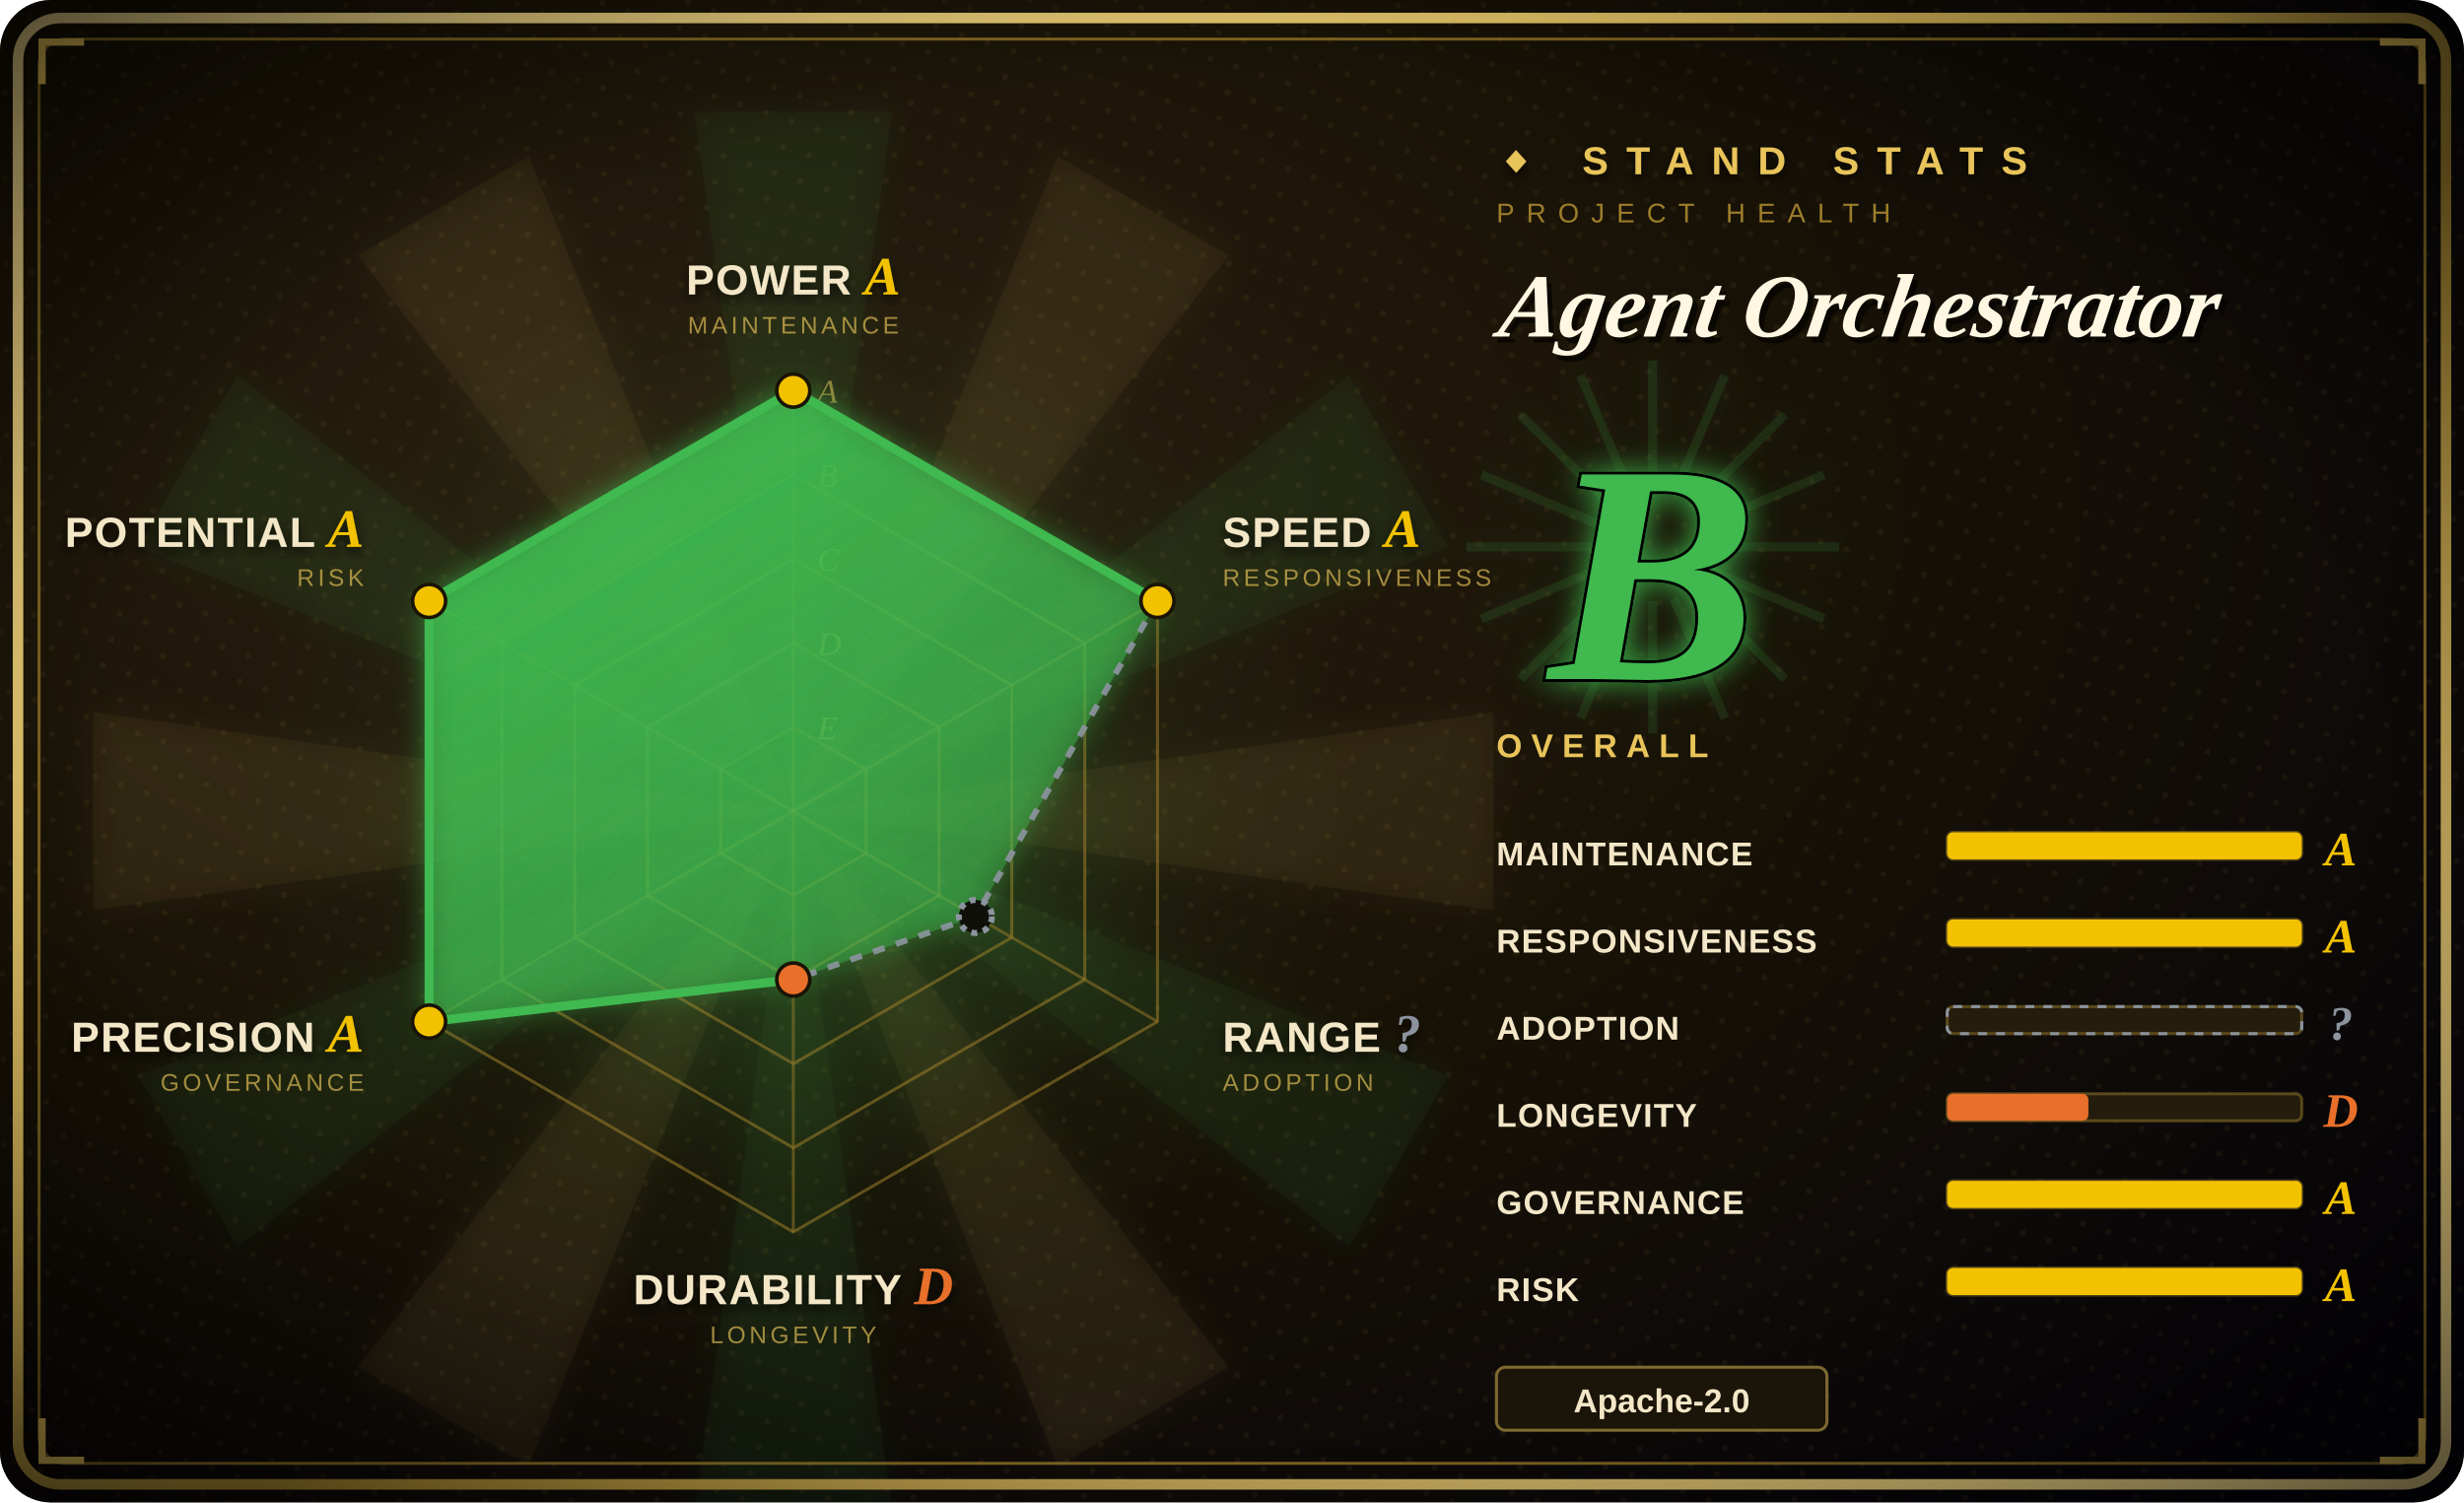
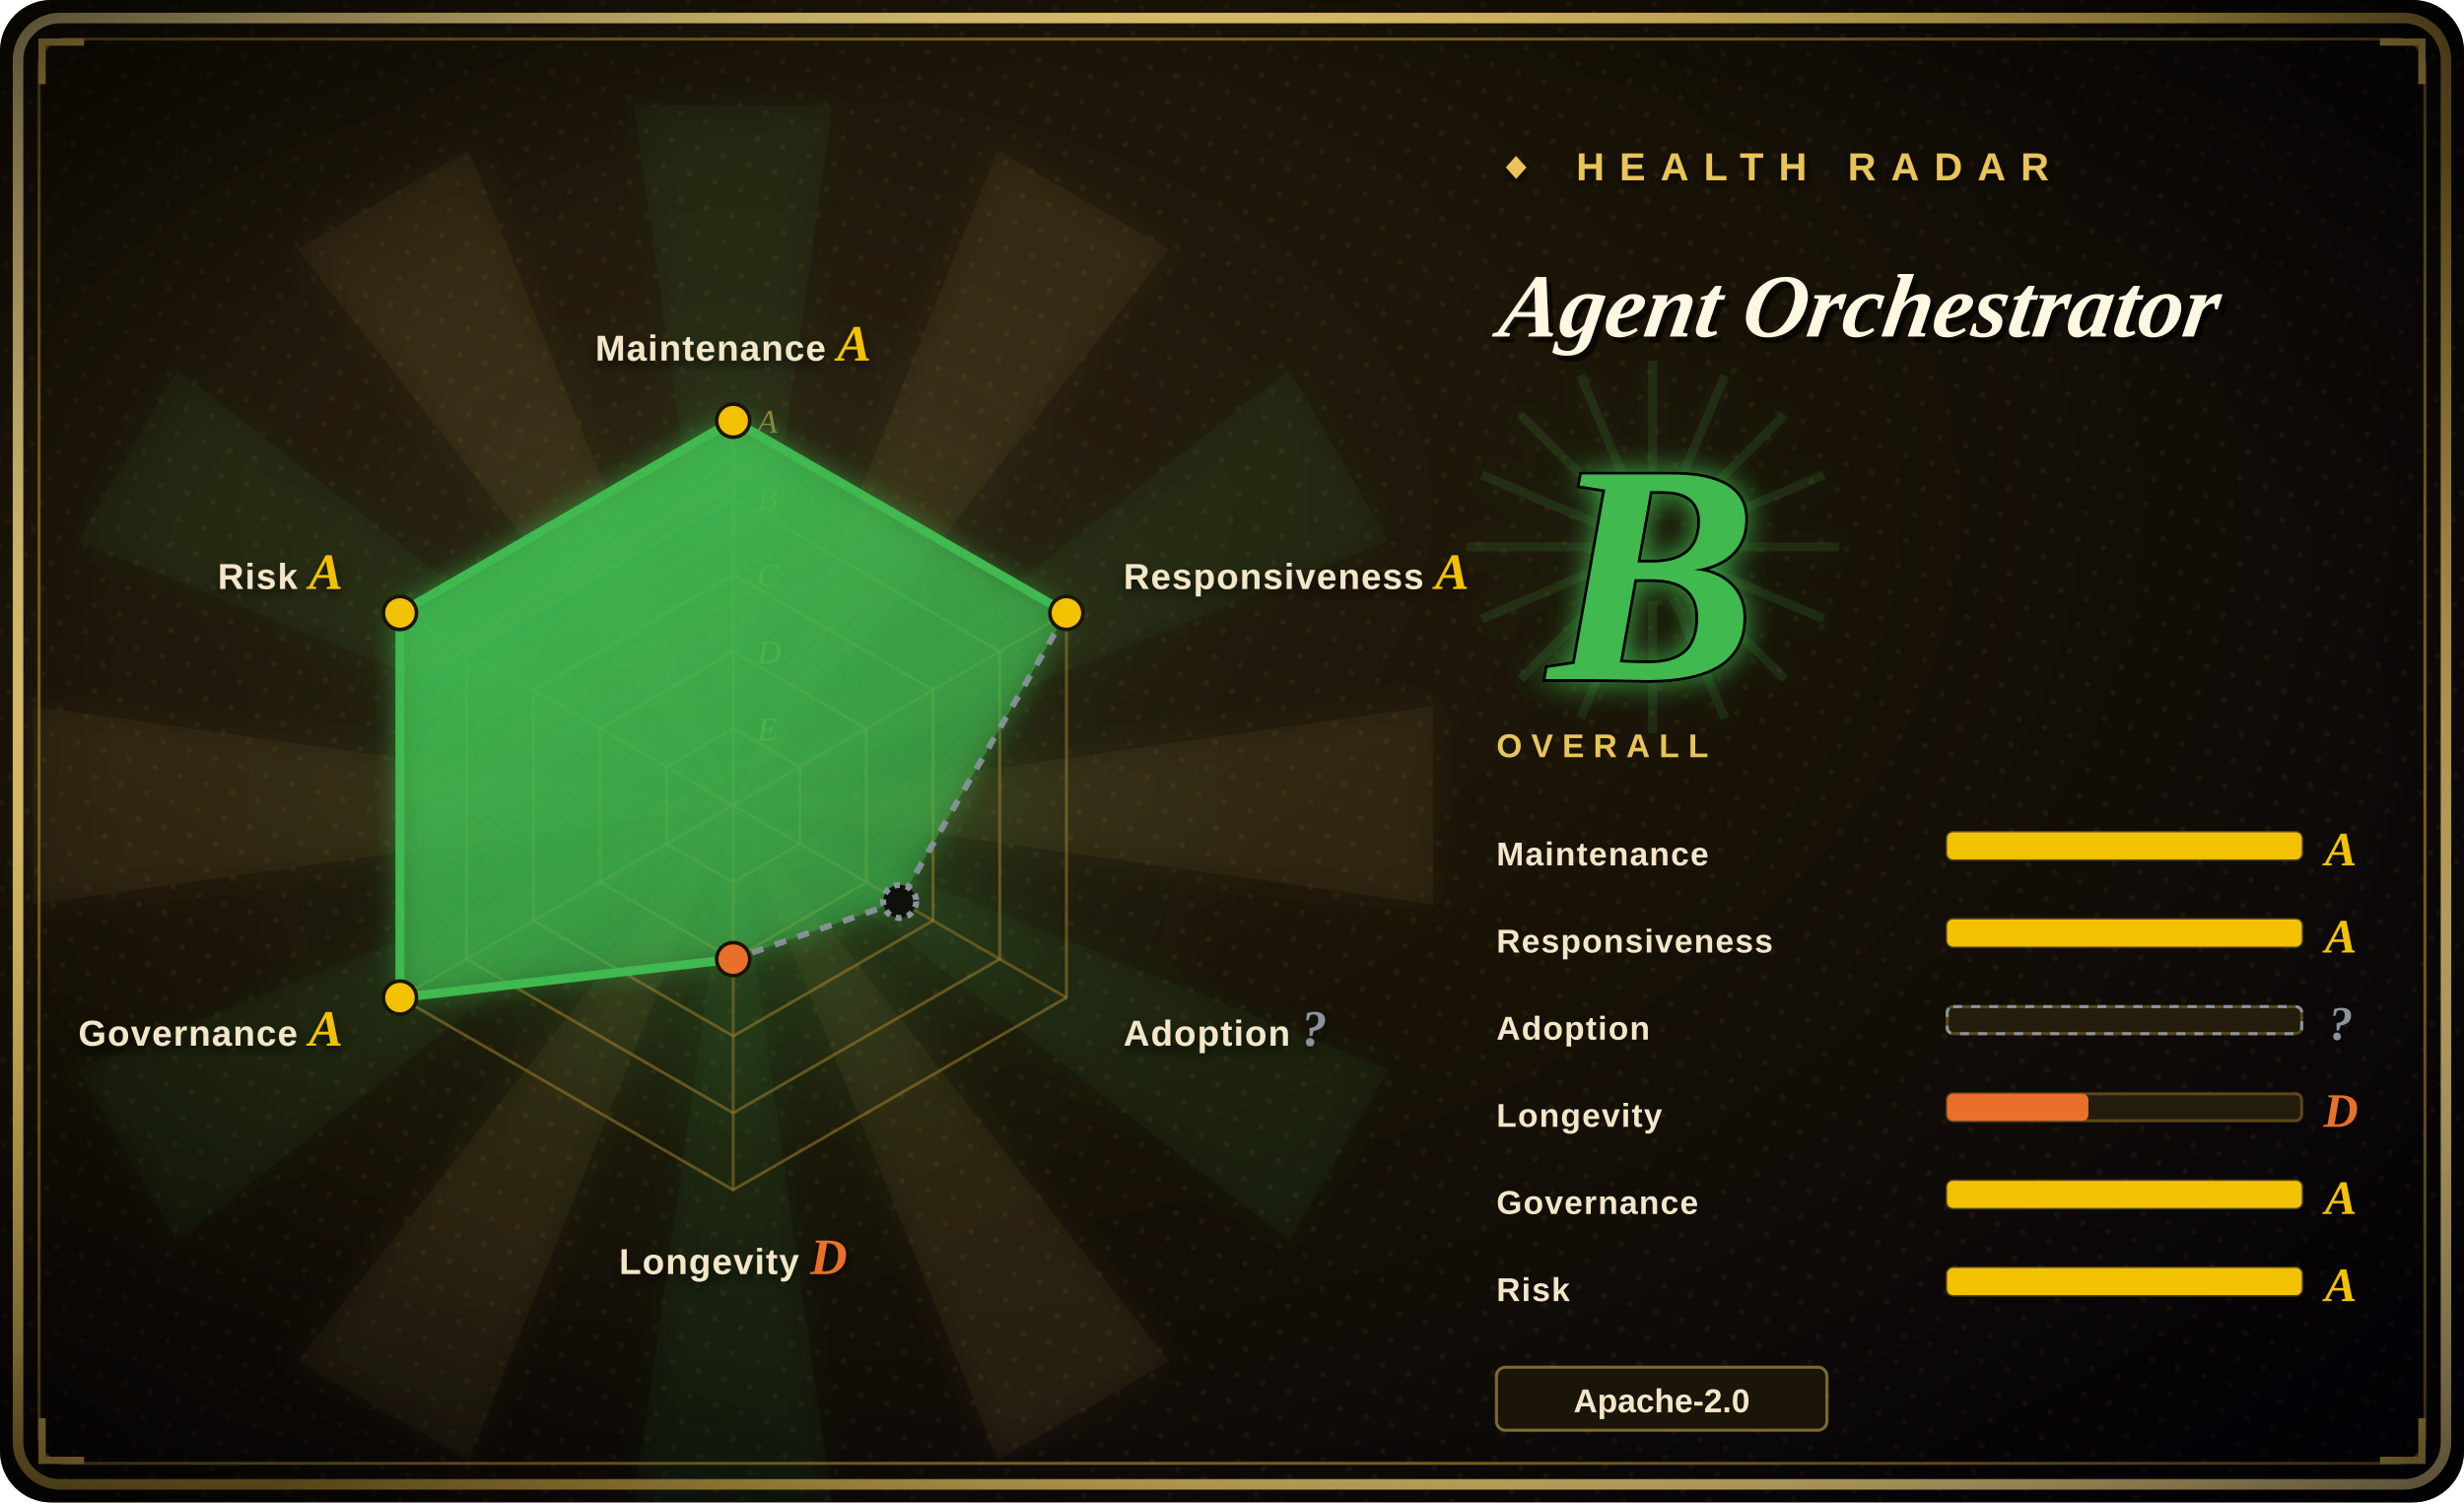
<svg xmlns="http://www.w3.org/2000/svg" width="820" height="500" viewBox="0 0 820 500">
  <defs>
    <radialGradient id="bg" cx="30%" cy="34%" r="90%">
      <stop offset="0%" stop-color="#2a2010" />
      <stop offset="48%" stop-color="#181206" />
      <stop offset="100%" stop-color="#05030a" />
    </radialGradient>
    <radialGradient id="vig" cx="50%" cy="50%" r="72%">
      <stop offset="62%" stop-color="#000000" stop-opacity="0" />
      <stop offset="100%" stop-color="#000000" stop-opacity="0.72" />
    </radialGradient>
    <linearGradient id="frame" x1="0" y1="0" x2="1" y2="1">
      <stop offset="0%" stop-color="#f6dd92" />
      <stop offset="45%" stop-color="#E8C45A" />
      <stop offset="55%" stop-color="#9c7d2a" />
      <stop offset="100%" stop-color="#f6dd92" />
    </linearGradient>
    <linearGradient id="poly" x1="0" y1="0" x2="0.7" y2="1">
      <stop offset="0%" stop-color="#3FB950" stop-opacity="0.92" />
      <stop offset="100%" stop-color="#3FB950" stop-opacity="0.34" />
    </linearGradient>
    <radialGradient id="halo" cx="50%" cy="50%" r="50%">
      <stop offset="0%" stop-color="#3FB950" stop-opacity="0.34" />
      <stop offset="68%" stop-color="#3FB950" stop-opacity="0.04" />
      <stop offset="100%" stop-color="#3FB950" stop-opacity="0" />
    </radialGradient>
    <filter id="glow" x="-60%" y="-60%" width="220%" height="220%">
      <feGaussianBlur stdDeviation="5" result="b" />
      <feMerge>
        <feMergeNode in="b" />
        <feMergeNode in="SourceGraphic" />
      </feMerge>
    </filter>
    <filter id="soft" x="-30%" y="-30%" width="160%" height="160%">
      <feDropShadow dx="0" dy="2" stdDeviation="2" flood-color="#000" flood-opacity="0.7" />
    </filter>
    <pattern id="halftone" width="9" height="9" patternUnits="userSpaceOnUse" patternTransform="rotate(18)">
      <circle cx="2" cy="2" r="1" fill="#E8C45A" fill-opacity="0.06" />
    </pattern>
  </defs>
  <rect width="820" height="500" rx="17" fill="url(#bg)" />
  <rect width="820" height="500" rx="17" fill="url(#halftone)" />
  <g opacity="0.5" filter="url(#glow)">
-     <path d="M264,270 L497,237 L497,303 Z" fill="#E8C45A" fill-opacity="0.10" />
-     <path d="M264,270 L482,358 L449,415 Z" fill="#3FB950" fill-opacity="0.10" />
-     <path d="M264,270 L409,455 L352,488 Z" fill="#E8C45A" fill-opacity="0.10" />
-     <path d="M264,270 L297,503 L231,503 Z" fill="#3FB950" fill-opacity="0.10" />
-     <path d="M264,270 L176,488 L119,455 Z" fill="#E8C45A" fill-opacity="0.10" />
-     <path d="M264,270 L79,415 L46,358 Z" fill="#3FB950" fill-opacity="0.10" />
-     <path d="M264,270 L31,303 L31,237 Z" fill="#E8C45A" fill-opacity="0.10" />
-     <path d="M264,270 L46,182 L79,125 Z" fill="#3FB950" fill-opacity="0.10" />
-     <path d="M264,270 L119,85 L176,52 Z" fill="#E8C45A" fill-opacity="0.10" />
-     <path d="M264,270 L231,37 L297,37 Z" fill="#3FB950" fill-opacity="0.10" />
-     <path d="M264,270 L352,52 L409,85 Z" fill="#E8C45A" fill-opacity="0.10" />
-     <path d="M264,270 L449,125 L482,182 Z" fill="#3FB950" fill-opacity="0.10" />
+     <path d="M244,268 L477,235 L477,301 Z" fill="#E8C45A" fill-opacity="0.10" />
+     <path d="M244,268 L462,356 L429,413 Z" fill="#3FB950" fill-opacity="0.10" />
+     <path d="M244,268 L389,453 L332,486 Z" fill="#E8C45A" fill-opacity="0.10" />
+     <path d="M244,268 L277,501 L211,501 Z" fill="#3FB950" fill-opacity="0.10" />
+     <path d="M244,268 L156,486 L99,453 Z" fill="#E8C45A" fill-opacity="0.10" />
+     <path d="M244,268 L59,413 L26,356 Z" fill="#3FB950" fill-opacity="0.10" />
+     <path d="M244,268 L11,301 L11,235 Z" fill="#E8C45A" fill-opacity="0.10" />
+     <path d="M244,268 L26,180 L59,123 Z" fill="#3FB950" fill-opacity="0.10" />
+     <path d="M244,268 L99,83 L156,50 Z" fill="#E8C45A" fill-opacity="0.10" />
+     <path d="M244,268 L211,35 L277,35 Z" fill="#3FB950" fill-opacity="0.10" />
+     <path d="M244,268 L332,50 L389,83 Z" fill="#E8C45A" fill-opacity="0.10" />
+     <path d="M244,268 L429,123 L462,180 Z" fill="#3FB950" fill-opacity="0.10" />
  </g>
-   <circle cx="264" cy="270" r="186" fill="url(#halo)" />
+   <circle cx="244" cy="268" r="174" fill="url(#halo)" />
  <rect x="6" y="6" width="808" height="488" rx="14" fill="none" stroke="url(#frame)" stroke-width="3.5" />
  <rect x="13" y="13" width="794" height="474" rx="9" fill="none" stroke="#9c7d2a" stroke-width="1" stroke-opacity="0.8" />
  <path d="M14,28 L14,14 L28,14" fill="none" stroke="#E8C45A" stroke-width="2.4" />
  <path d="M806,28 L806,14 L792,14" fill="none" stroke="#E8C45A" stroke-width="2.4" />
  <path d="M14,472 L14,486 L28,486" fill="none" stroke="#E8C45A" stroke-width="2.4" />
  <path d="M806,472 L806,486 L792,486" fill="none" stroke="#E8C45A" stroke-width="2.4" />
  <rect width="820" height="500" rx="17" fill="url(#vig)" />
-   <polygon points="264.0,130.0 385.2,200.0 385.2,340.0 264.0,410.0 142.8,340.0 142.8,200.0" fill="none" stroke="#9c7d2a" stroke-opacity="0.55" stroke-width="1" />
-   <polygon points="264.0,158.0 361.0,214.0 361.0,326.0 264.0,382.0 167.0,326.0 167.0,214.0" fill="none" stroke="#9c7d2a" stroke-opacity="0.55" stroke-width="1" />
-   <polygon points="264.0,186.0 336.7,228.0 336.7,312.0 264.0,354.0 191.3,312.0 191.3,228.0" fill="none" stroke="#9c7d2a" stroke-opacity="0.55" stroke-width="1" />
-   <polygon points="264.0,214.0 312.5,242.0 312.5,298.0 264.0,326.0 215.5,298.0 215.5,242.0" fill="none" stroke="#9c7d2a" stroke-opacity="0.55" stroke-width="1" />
-   <polygon points="264.0,242.0 288.2,256.0 288.2,284.0 264.0,298.0 239.8,284.0 239.8,256.0" fill="none" stroke="#9c7d2a" stroke-opacity="0.55" stroke-width="1" />
-   <line x1="264" y1="270" x2="264.0" y2="130.0" stroke="#9c7d2a" stroke-opacity="0.5" stroke-width="1" />
-   <line x1="264" y1="270" x2="385.2" y2="200.0" stroke="#9c7d2a" stroke-opacity="0.5" stroke-width="1" />
-   <line x1="264" y1="270" x2="385.2" y2="340.0" stroke="#9c7d2a" stroke-opacity="0.5" stroke-width="1" />
-   <line x1="264" y1="270" x2="264.0" y2="410.0" stroke="#9c7d2a" stroke-opacity="0.5" stroke-width="1" />
-   <line x1="264" y1="270" x2="142.8" y2="340.0" stroke="#9c7d2a" stroke-opacity="0.5" stroke-width="1" />
-   <line x1="264" y1="270" x2="142.8" y2="200.0" stroke="#9c7d2a" stroke-opacity="0.5" stroke-width="1" />
-   <text x="272" y="134.0" font-size="11" font-style="italic" fill="#E8C45A" fill-opacity="0.55" font-family="'Georgia','Times New Roman',serif">A</text>
-   <text x="272" y="162.0" font-size="11" font-style="italic" fill="#E8C45A" fill-opacity="0.55" font-family="'Georgia','Times New Roman',serif">B</text>
-   <text x="272" y="190.0" font-size="11" font-style="italic" fill="#E8C45A" fill-opacity="0.55" font-family="'Georgia','Times New Roman',serif">C</text>
-   <text x="272" y="218.0" font-size="11" font-style="italic" fill="#E8C45A" fill-opacity="0.55" font-family="'Georgia','Times New Roman',serif">D</text>
-   <text x="272" y="246.0" font-size="11" font-style="italic" fill="#E8C45A" fill-opacity="0.55" font-family="'Georgia','Times New Roman',serif">E</text>
-   <polygon points="264.0,130.0 385.2,200.0 324.6,305.0 264.0,326.0 142.8,340.0 142.8,200.0" fill="url(#poly)" filter="url(#glow)" />
-   <line x1="264.0" y1="130.0" x2="385.2" y2="200.0" stroke="#3FB950" stroke-width="3" />
-   <line x1="385.2" y1="200.0" x2="324.6" y2="305.0" stroke="#8B949E" stroke-width="2" stroke-dasharray="4 4" stroke-opacity="0.92" />
-   <line x1="324.6" y1="305.0" x2="264.0" y2="326.0" stroke="#8B949E" stroke-width="2" stroke-dasharray="4 4" stroke-opacity="0.92" />
-   <line x1="264.0" y1="326.0" x2="142.8" y2="340.0" stroke="#3FB950" stroke-width="3" />
-   <line x1="142.8" y1="340.0" x2="142.8" y2="200.0" stroke="#3FB950" stroke-width="3" />
-   <line x1="142.8" y1="200.0" x2="264.0" y2="130.0" stroke="#3FB950" stroke-width="3" />
-   <circle cx="264.0" cy="130.0" r="5.5" fill="#F2C200" stroke="#1a1306" stroke-width="1.2" />
-   <circle cx="385.2" cy="200.0" r="5.5" fill="#F2C200" stroke="#1a1306" stroke-width="1.2" />
-   <circle cx="324.6" cy="305.0" r="5.5" fill="#10100b" stroke="#8B949E" stroke-width="2" stroke-dasharray="2 2" />
-   <circle cx="264.0" cy="326.0" r="5.5" fill="#E8702A" stroke="#1a1306" stroke-width="1.2" />
-   <circle cx="142.8" cy="340.0" r="5.5" fill="#F2C200" stroke="#1a1306" stroke-width="1.2" />
-   <circle cx="142.8" cy="200.0" r="5.5" fill="#F2C200" stroke="#1a1306" stroke-width="1.2" />
-   <text x="264.0" y="98.0" font-size="14" font-weight="900" fill="#f3e7c8" text-anchor="middle" font-family="'Arial Black','Helvetica Neue',Arial,sans-serif" letter-spacing="0.5" filter="url(#soft)">POWER <tspan fill="#F2C200" font-family="'Georgia','Times New Roman',serif" font-style="italic" font-size="18">A</tspan>
+   <polygon points="244.0,140.0 354.9,204.0 354.9,332.0 244.0,396.0 133.1,332.0 133.1,204.0" fill="none" stroke="#9c7d2a" stroke-opacity="0.55" stroke-width="1" />
+   <polygon points="244.0,165.6 332.7,216.8 332.7,319.2 244.0,370.4 155.3,319.2 155.3,216.8" fill="none" stroke="#9c7d2a" stroke-opacity="0.55" stroke-width="1" />
+   <polygon points="244.0,191.2 310.5,229.6 310.5,306.4 244.0,344.8 177.5,306.4 177.5,229.6" fill="none" stroke="#9c7d2a" stroke-opacity="0.55" stroke-width="1" />
+   <polygon points="244.0,216.8 288.3,242.4 288.3,293.6 244.0,319.2 199.7,293.6 199.7,242.4" fill="none" stroke="#9c7d2a" stroke-opacity="0.55" stroke-width="1" />
+   <polygon points="244.0,242.4 266.2,255.2 266.2,280.8 244.0,293.6 221.8,280.8 221.8,255.2" fill="none" stroke="#9c7d2a" stroke-opacity="0.55" stroke-width="1" />
+   <line x1="244" y1="268" x2="244.0" y2="140.0" stroke="#9c7d2a" stroke-opacity="0.5" stroke-width="1" />
+   <line x1="244" y1="268" x2="354.9" y2="204.0" stroke="#9c7d2a" stroke-opacity="0.5" stroke-width="1" />
+   <line x1="244" y1="268" x2="354.9" y2="332.0" stroke="#9c7d2a" stroke-opacity="0.5" stroke-width="1" />
+   <line x1="244" y1="268" x2="244.0" y2="396.0" stroke="#9c7d2a" stroke-opacity="0.5" stroke-width="1" />
+   <line x1="244" y1="268" x2="133.1" y2="332.0" stroke="#9c7d2a" stroke-opacity="0.5" stroke-width="1" />
+   <line x1="244" y1="268" x2="133.1" y2="204.0" stroke="#9c7d2a" stroke-opacity="0.5" stroke-width="1" />
+   <text x="252" y="144.0" font-size="11" font-style="italic" fill="#E8C45A" fill-opacity="0.55" font-family="'Georgia','Times New Roman',serif">A</text>
+   <text x="252" y="169.6" font-size="11" font-style="italic" fill="#E8C45A" fill-opacity="0.55" font-family="'Georgia','Times New Roman',serif">B</text>
+   <text x="252" y="195.2" font-size="11" font-style="italic" fill="#E8C45A" fill-opacity="0.55" font-family="'Georgia','Times New Roman',serif">C</text>
+   <text x="252" y="220.8" font-size="11" font-style="italic" fill="#E8C45A" fill-opacity="0.55" font-family="'Georgia','Times New Roman',serif">D</text>
+   <text x="252" y="246.4" font-size="11" font-style="italic" fill="#E8C45A" fill-opacity="0.55" font-family="'Georgia','Times New Roman',serif">E</text>
+   <polygon points="244.0,140.0 354.9,204.0 299.4,300.0 244.0,319.2 133.1,332.0 133.1,204.0" fill="url(#poly)" filter="url(#glow)" />
+   <line x1="244.0" y1="140.0" x2="354.9" y2="204.0" stroke="#3FB950" stroke-width="3" />
+   <line x1="354.9" y1="204.0" x2="299.4" y2="300.0" stroke="#8B949E" stroke-width="2" stroke-dasharray="4 4" stroke-opacity="0.92" />
+   <line x1="299.4" y1="300.0" x2="244.0" y2="319.2" stroke="#8B949E" stroke-width="2" stroke-dasharray="4 4" stroke-opacity="0.92" />
+   <line x1="244.0" y1="319.2" x2="133.1" y2="332.0" stroke="#3FB950" stroke-width="3" />
+   <line x1="133.1" y1="332.0" x2="133.1" y2="204.0" stroke="#3FB950" stroke-width="3" />
+   <line x1="133.1" y1="204.0" x2="244.0" y2="140.0" stroke="#3FB950" stroke-width="3" />
+   <circle cx="244.0" cy="140.0" r="5.5" fill="#F2C200" stroke="#1a1306" stroke-width="1.2" />
+   <circle cx="354.9" cy="204.0" r="5.5" fill="#F2C200" stroke="#1a1306" stroke-width="1.2" />
+   <circle cx="299.4" cy="300.0" r="5.5" fill="#10100b" stroke="#8B949E" stroke-width="2" stroke-dasharray="2 2" />
+   <circle cx="244.0" cy="319.2" r="5.5" fill="#E8702A" stroke="#1a1306" stroke-width="1.2" />
+   <circle cx="133.1" cy="332.0" r="5.5" fill="#F2C200" stroke="#1a1306" stroke-width="1.2" />
+   <circle cx="133.1" cy="204.0" r="5.5" fill="#F2C200" stroke="#1a1306" stroke-width="1.2" />
+   <text x="244.0" y="120.0" font-size="12" font-weight="900" fill="#f3e7c8" text-anchor="middle" font-family="'Arial Black','Helvetica Neue',Arial,sans-serif" letter-spacing="0.4" filter="url(#soft)">Maintenance <tspan fill="#F2C200" font-family="'Georgia','Times New Roman',serif" font-style="italic" font-size="17">A</tspan>
  </text>
-   <text x="264.0" y="111.0" font-size="8" letter-spacing="1.2" fill="#E8C45A" fill-opacity="0.66" text-anchor="middle" font-family="'Arial Black','Helvetica Neue',Arial,sans-serif">MAINTENANCE</text>
-   <text x="406.9" y="182.0" font-size="14" font-weight="900" fill="#f3e7c8" text-anchor="start" font-family="'Arial Black','Helvetica Neue',Arial,sans-serif" letter-spacing="0.5" filter="url(#soft)">SPEED <tspan fill="#F2C200" font-family="'Georgia','Times New Roman',serif" font-style="italic" font-size="18">A</tspan>
+   <text x="373.9" y="196.0" font-size="12" font-weight="900" fill="#f3e7c8" text-anchor="start" font-family="'Arial Black','Helvetica Neue',Arial,sans-serif" letter-spacing="0.4" filter="url(#soft)">Responsiveness <tspan fill="#F2C200" font-family="'Georgia','Times New Roman',serif" font-style="italic" font-size="17">A</tspan>
  </text>
-   <text x="406.9" y="195.0" font-size="8" letter-spacing="1.2" fill="#E8C45A" fill-opacity="0.66" text-anchor="start" font-family="'Arial Black','Helvetica Neue',Arial,sans-serif">RESPONSIVENESS</text>
-   <text x="406.9" y="350.0" font-size="14" font-weight="900" fill="#f3e7c8" text-anchor="start" font-family="'Arial Black','Helvetica Neue',Arial,sans-serif" letter-spacing="0.5" filter="url(#soft)">RANGE <tspan fill="#8B949E" font-family="'Georgia','Times New Roman',serif" font-style="italic" font-size="18">?</tspan>
+   <text x="373.9" y="348.0" font-size="12" font-weight="900" fill="#f3e7c8" text-anchor="start" font-family="'Arial Black','Helvetica Neue',Arial,sans-serif" letter-spacing="0.4" filter="url(#soft)">Adoption <tspan fill="#8B949E" font-family="'Georgia','Times New Roman',serif" font-style="italic" font-size="17">?</tspan>
  </text>
-   <text x="406.9" y="363.0" font-size="8" letter-spacing="1.2" fill="#E8C45A" fill-opacity="0.66" text-anchor="start" font-family="'Arial Black','Helvetica Neue',Arial,sans-serif">ADOPTION</text>
-   <text x="264.0" y="434.0" font-size="14" font-weight="900" fill="#f3e7c8" text-anchor="middle" font-family="'Arial Black','Helvetica Neue',Arial,sans-serif" letter-spacing="0.5" filter="url(#soft)">DURABILITY <tspan fill="#E8702A" font-family="'Georgia','Times New Roman',serif" font-style="italic" font-size="18">D</tspan>
+   <text x="244.0" y="424.0" font-size="12" font-weight="900" fill="#f3e7c8" text-anchor="middle" font-family="'Arial Black','Helvetica Neue',Arial,sans-serif" letter-spacing="0.4" filter="url(#soft)">Longevity <tspan fill="#E8702A" font-family="'Georgia','Times New Roman',serif" font-style="italic" font-size="17">D</tspan>
  </text>
-   <text x="264.0" y="447.0" font-size="8" letter-spacing="1.2" fill="#E8C45A" fill-opacity="0.66" text-anchor="middle" font-family="'Arial Black','Helvetica Neue',Arial,sans-serif">LONGEVITY</text>
-   <text x="121.1" y="350.0" font-size="14" font-weight="900" fill="#f3e7c8" text-anchor="end" font-family="'Arial Black','Helvetica Neue',Arial,sans-serif" letter-spacing="0.5" filter="url(#soft)">PRECISION <tspan fill="#F2C200" font-family="'Georgia','Times New Roman',serif" font-style="italic" font-size="18">A</tspan>
+   <text x="114.1" y="348.0" font-size="12" font-weight="900" fill="#f3e7c8" text-anchor="end" font-family="'Arial Black','Helvetica Neue',Arial,sans-serif" letter-spacing="0.4" filter="url(#soft)">Governance <tspan fill="#F2C200" font-family="'Georgia','Times New Roman',serif" font-style="italic" font-size="17">A</tspan>
  </text>
-   <text x="121.1" y="363.0" font-size="8" letter-spacing="1.2" fill="#E8C45A" fill-opacity="0.66" text-anchor="end" font-family="'Arial Black','Helvetica Neue',Arial,sans-serif">GOVERNANCE</text>
-   <text x="121.1" y="182.0" font-size="14" font-weight="900" fill="#f3e7c8" text-anchor="end" font-family="'Arial Black','Helvetica Neue',Arial,sans-serif" letter-spacing="0.5" filter="url(#soft)">POTENTIAL <tspan fill="#F2C200" font-family="'Georgia','Times New Roman',serif" font-style="italic" font-size="18">A</tspan>
+   <text x="114.1" y="196.0" font-size="12" font-weight="900" fill="#f3e7c8" text-anchor="end" font-family="'Arial Black','Helvetica Neue',Arial,sans-serif" letter-spacing="0.4" filter="url(#soft)">Risk <tspan fill="#F2C200" font-family="'Georgia','Times New Roman',serif" font-style="italic" font-size="17">A</tspan>
  </text>
-   <text x="121.1" y="195.0" font-size="8" letter-spacing="1.2" fill="#E8C45A" fill-opacity="0.66" text-anchor="end" font-family="'Arial Black','Helvetica Neue',Arial,sans-serif">RISK</text>
-   <text x="498" y="58" font-size="13" letter-spacing="6" fill="#E8C45A" font-weight="900" font-family="'Arial Black','Helvetica Neue',Arial,sans-serif" filter="url(#soft)">◆ STAND  STATS</text>
-   <text x="498" y="74" font-size="9" letter-spacing="4" fill="#9c7d2a" font-family="'Arial Black','Helvetica Neue',Arial,sans-serif">PROJECT HEALTH</text>
+   <text x="498" y="60" font-size="13" letter-spacing="5" fill="#E8C45A" font-weight="900" font-family="'Arial Black','Helvetica Neue',Arial,sans-serif" filter="url(#soft)">◆ HEALTH RADAR</text>
  <g transform="translate(498,112) skewX(-9)">
    <text x="2" y="2" font-size="30" font-weight="900" font-style="italic" fill="#000" fill-opacity="0.6" font-family="'Georgia','Times New Roman',serif">Agent Orchestrator</text>
    <text x="0" y="0" font-size="30" font-weight="900" font-style="italic" fill="#fff7e2" font-family="'Georgia','Times New Roman',serif">Agent Orchestrator</text>
  </g>
  <line x1="498" y1="124" x2="648" y2="124" stroke="url(#frame)" stroke-width="2" />
  <g opacity="0.85" filter="url(#glow)">
    <line x1="568" y1="182" x2="612" y2="182" stroke="#3FB950" stroke-opacity="0.16" stroke-width="3" />
    <line x1="567" y1="189" x2="607" y2="206" stroke="#3FB950" stroke-opacity="0.16" stroke-width="3" />
    <line x1="563" y1="195" x2="594" y2="226" stroke="#3FB950" stroke-opacity="0.16" stroke-width="3" />
    <line x1="557" y1="199" x2="574" y2="239" stroke="#3FB950" stroke-opacity="0.16" stroke-width="3" />
    <line x1="550" y1="200" x2="550" y2="244" stroke="#3FB950" stroke-opacity="0.16" stroke-width="3" />
    <line x1="543" y1="199" x2="526" y2="239" stroke="#3FB950" stroke-opacity="0.16" stroke-width="3" />
    <line x1="537" y1="195" x2="506" y2="226" stroke="#3FB950" stroke-opacity="0.16" stroke-width="3" />
    <line x1="533" y1="189" x2="493" y2="206" stroke="#3FB950" stroke-opacity="0.16" stroke-width="3" />
    <line x1="532" y1="182" x2="488" y2="182" stroke="#3FB950" stroke-opacity="0.16" stroke-width="3" />
    <line x1="533" y1="175" x2="493" y2="158" stroke="#3FB950" stroke-opacity="0.16" stroke-width="3" />
    <line x1="537" y1="169" x2="506" y2="138" stroke="#3FB950" stroke-opacity="0.16" stroke-width="3" />
    <line x1="543" y1="165" x2="526" y2="125" stroke="#3FB950" stroke-opacity="0.16" stroke-width="3" />
    <line x1="550" y1="164" x2="550" y2="120" stroke="#3FB950" stroke-opacity="0.16" stroke-width="3" />
    <line x1="557" y1="165" x2="574" y2="125" stroke="#3FB950" stroke-opacity="0.16" stroke-width="3" />
    <line x1="563" y1="169" x2="594" y2="138" stroke="#3FB950" stroke-opacity="0.16" stroke-width="3" />
    <line x1="567" y1="175" x2="607" y2="158" stroke="#3FB950" stroke-opacity="0.16" stroke-width="3" />
  </g>
  <text x="550" y="226" font-size="104" font-weight="900" font-style="italic" text-anchor="middle" fill="#3FB950" stroke="#000" stroke-width="2" paint-order="stroke" font-family="'Georgia','Times New Roman',serif" filter="url(#glow)">B</text>
  <text x="498" y="252" font-size="11" letter-spacing="3" fill="#E8C45A" font-family="'Arial Black','Helvetica Neue',Arial,sans-serif" font-weight="900">OVERALL</text>
-   <text x="498" y="288" font-size="11" font-weight="900" fill="#f3e7c8" font-family="'Arial Black','Helvetica Neue',Arial,sans-serif" letter-spacing="0.4">MAINTENANCE</text>
+   <text x="498" y="288" font-size="11" font-weight="900" fill="#f3e7c8" font-family="'Arial Black','Helvetica Neue',Arial,sans-serif" letter-spacing="0.4">Maintenance</text>
  <rect x="648" y="277" width="118" height="9" rx="2" fill="#241d0e" stroke="#9c7d2a" stroke-opacity="0.5" />
  <rect x="648" y="277" width="118" height="9" rx="2" fill="#F2C200" />
  <text x="779" y="288" font-size="16" font-weight="900" font-style="italic" fill="#F2C200" font-family="'Georgia','Times New Roman',serif" text-anchor="middle">A</text>
-   <text x="498" y="317" font-size="11" font-weight="900" fill="#f3e7c8" font-family="'Arial Black','Helvetica Neue',Arial,sans-serif" letter-spacing="0.4">RESPONSIVENESS</text>
+   <text x="498" y="317" font-size="11" font-weight="900" fill="#f3e7c8" font-family="'Arial Black','Helvetica Neue',Arial,sans-serif" letter-spacing="0.4">Responsiveness</text>
  <rect x="648" y="306" width="118" height="9" rx="2" fill="#241d0e" stroke="#9c7d2a" stroke-opacity="0.5" />
  <rect x="648" y="306" width="118" height="9" rx="2" fill="#F2C200" />
  <text x="779" y="317" font-size="16" font-weight="900" font-style="italic" fill="#F2C200" font-family="'Georgia','Times New Roman',serif" text-anchor="middle">A</text>
-   <text x="498" y="346" font-size="11" font-weight="900" fill="#f3e7c8" font-family="'Arial Black','Helvetica Neue',Arial,sans-serif" letter-spacing="0.4">ADOPTION</text>
+   <text x="498" y="346" font-size="11" font-weight="900" fill="#f3e7c8" font-family="'Arial Black','Helvetica Neue',Arial,sans-serif" letter-spacing="0.4">Adoption</text>
  <rect x="648" y="335" width="118" height="9" rx="2" fill="#241d0e" stroke="#9c7d2a" stroke-opacity="0.5" />
  <rect x="648" y="335" width="118" height="9" rx="2" fill="none" stroke="#8B949E" stroke-dasharray="3 3" />
  <text x="779" y="346" font-size="16" font-weight="900" font-style="italic" fill="#8B949E" font-family="'Georgia','Times New Roman',serif" text-anchor="middle">?</text>
-   <text x="498" y="375" font-size="11" font-weight="900" fill="#f3e7c8" font-family="'Arial Black','Helvetica Neue',Arial,sans-serif" letter-spacing="0.4">LONGEVITY</text>
+   <text x="498" y="375" font-size="11" font-weight="900" fill="#f3e7c8" font-family="'Arial Black','Helvetica Neue',Arial,sans-serif" letter-spacing="0.4">Longevity</text>
  <rect x="648" y="364" width="118" height="9" rx="2" fill="#241d0e" stroke="#9c7d2a" stroke-opacity="0.5" />
  <rect x="648" y="364" width="47" height="9" rx="2" fill="#E8702A" />
  <text x="779" y="375" font-size="16" font-weight="900" font-style="italic" fill="#E8702A" font-family="'Georgia','Times New Roman',serif" text-anchor="middle">D</text>
-   <text x="498" y="404" font-size="11" font-weight="900" fill="#f3e7c8" font-family="'Arial Black','Helvetica Neue',Arial,sans-serif" letter-spacing="0.4">GOVERNANCE</text>
+   <text x="498" y="404" font-size="11" font-weight="900" fill="#f3e7c8" font-family="'Arial Black','Helvetica Neue',Arial,sans-serif" letter-spacing="0.4">Governance</text>
  <rect x="648" y="393" width="118" height="9" rx="2" fill="#241d0e" stroke="#9c7d2a" stroke-opacity="0.5" />
  <rect x="648" y="393" width="118" height="9" rx="2" fill="#F2C200" />
  <text x="779" y="404" font-size="16" font-weight="900" font-style="italic" fill="#F2C200" font-family="'Georgia','Times New Roman',serif" text-anchor="middle">A</text>
-   <text x="498" y="433" font-size="11" font-weight="900" fill="#f3e7c8" font-family="'Arial Black','Helvetica Neue',Arial,sans-serif" letter-spacing="0.4">RISK</text>
+   <text x="498" y="433" font-size="11" font-weight="900" fill="#f3e7c8" font-family="'Arial Black','Helvetica Neue',Arial,sans-serif" letter-spacing="0.4">Risk</text>
  <rect x="648" y="422" width="118" height="9" rx="2" fill="#241d0e" stroke="#9c7d2a" stroke-opacity="0.5" />
  <rect x="648" y="422" width="118" height="9" rx="2" fill="#F2C200" />
  <text x="779" y="433" font-size="16" font-weight="900" font-style="italic" fill="#F2C200" font-family="'Georgia','Times New Roman',serif" text-anchor="middle">A</text>
  <rect x="498" y="455" width="110" height="21" rx="3" fill="#1b1408" stroke="#E8C45A" stroke-opacity="0.5" />
  <text x="553.0" y="470" font-size="11" font-weight="700" fill="#f3e7c8" text-anchor="middle" font-family="'Arial Black','Helvetica Neue',Arial,sans-serif">Apache-2.0</text>
</svg>
